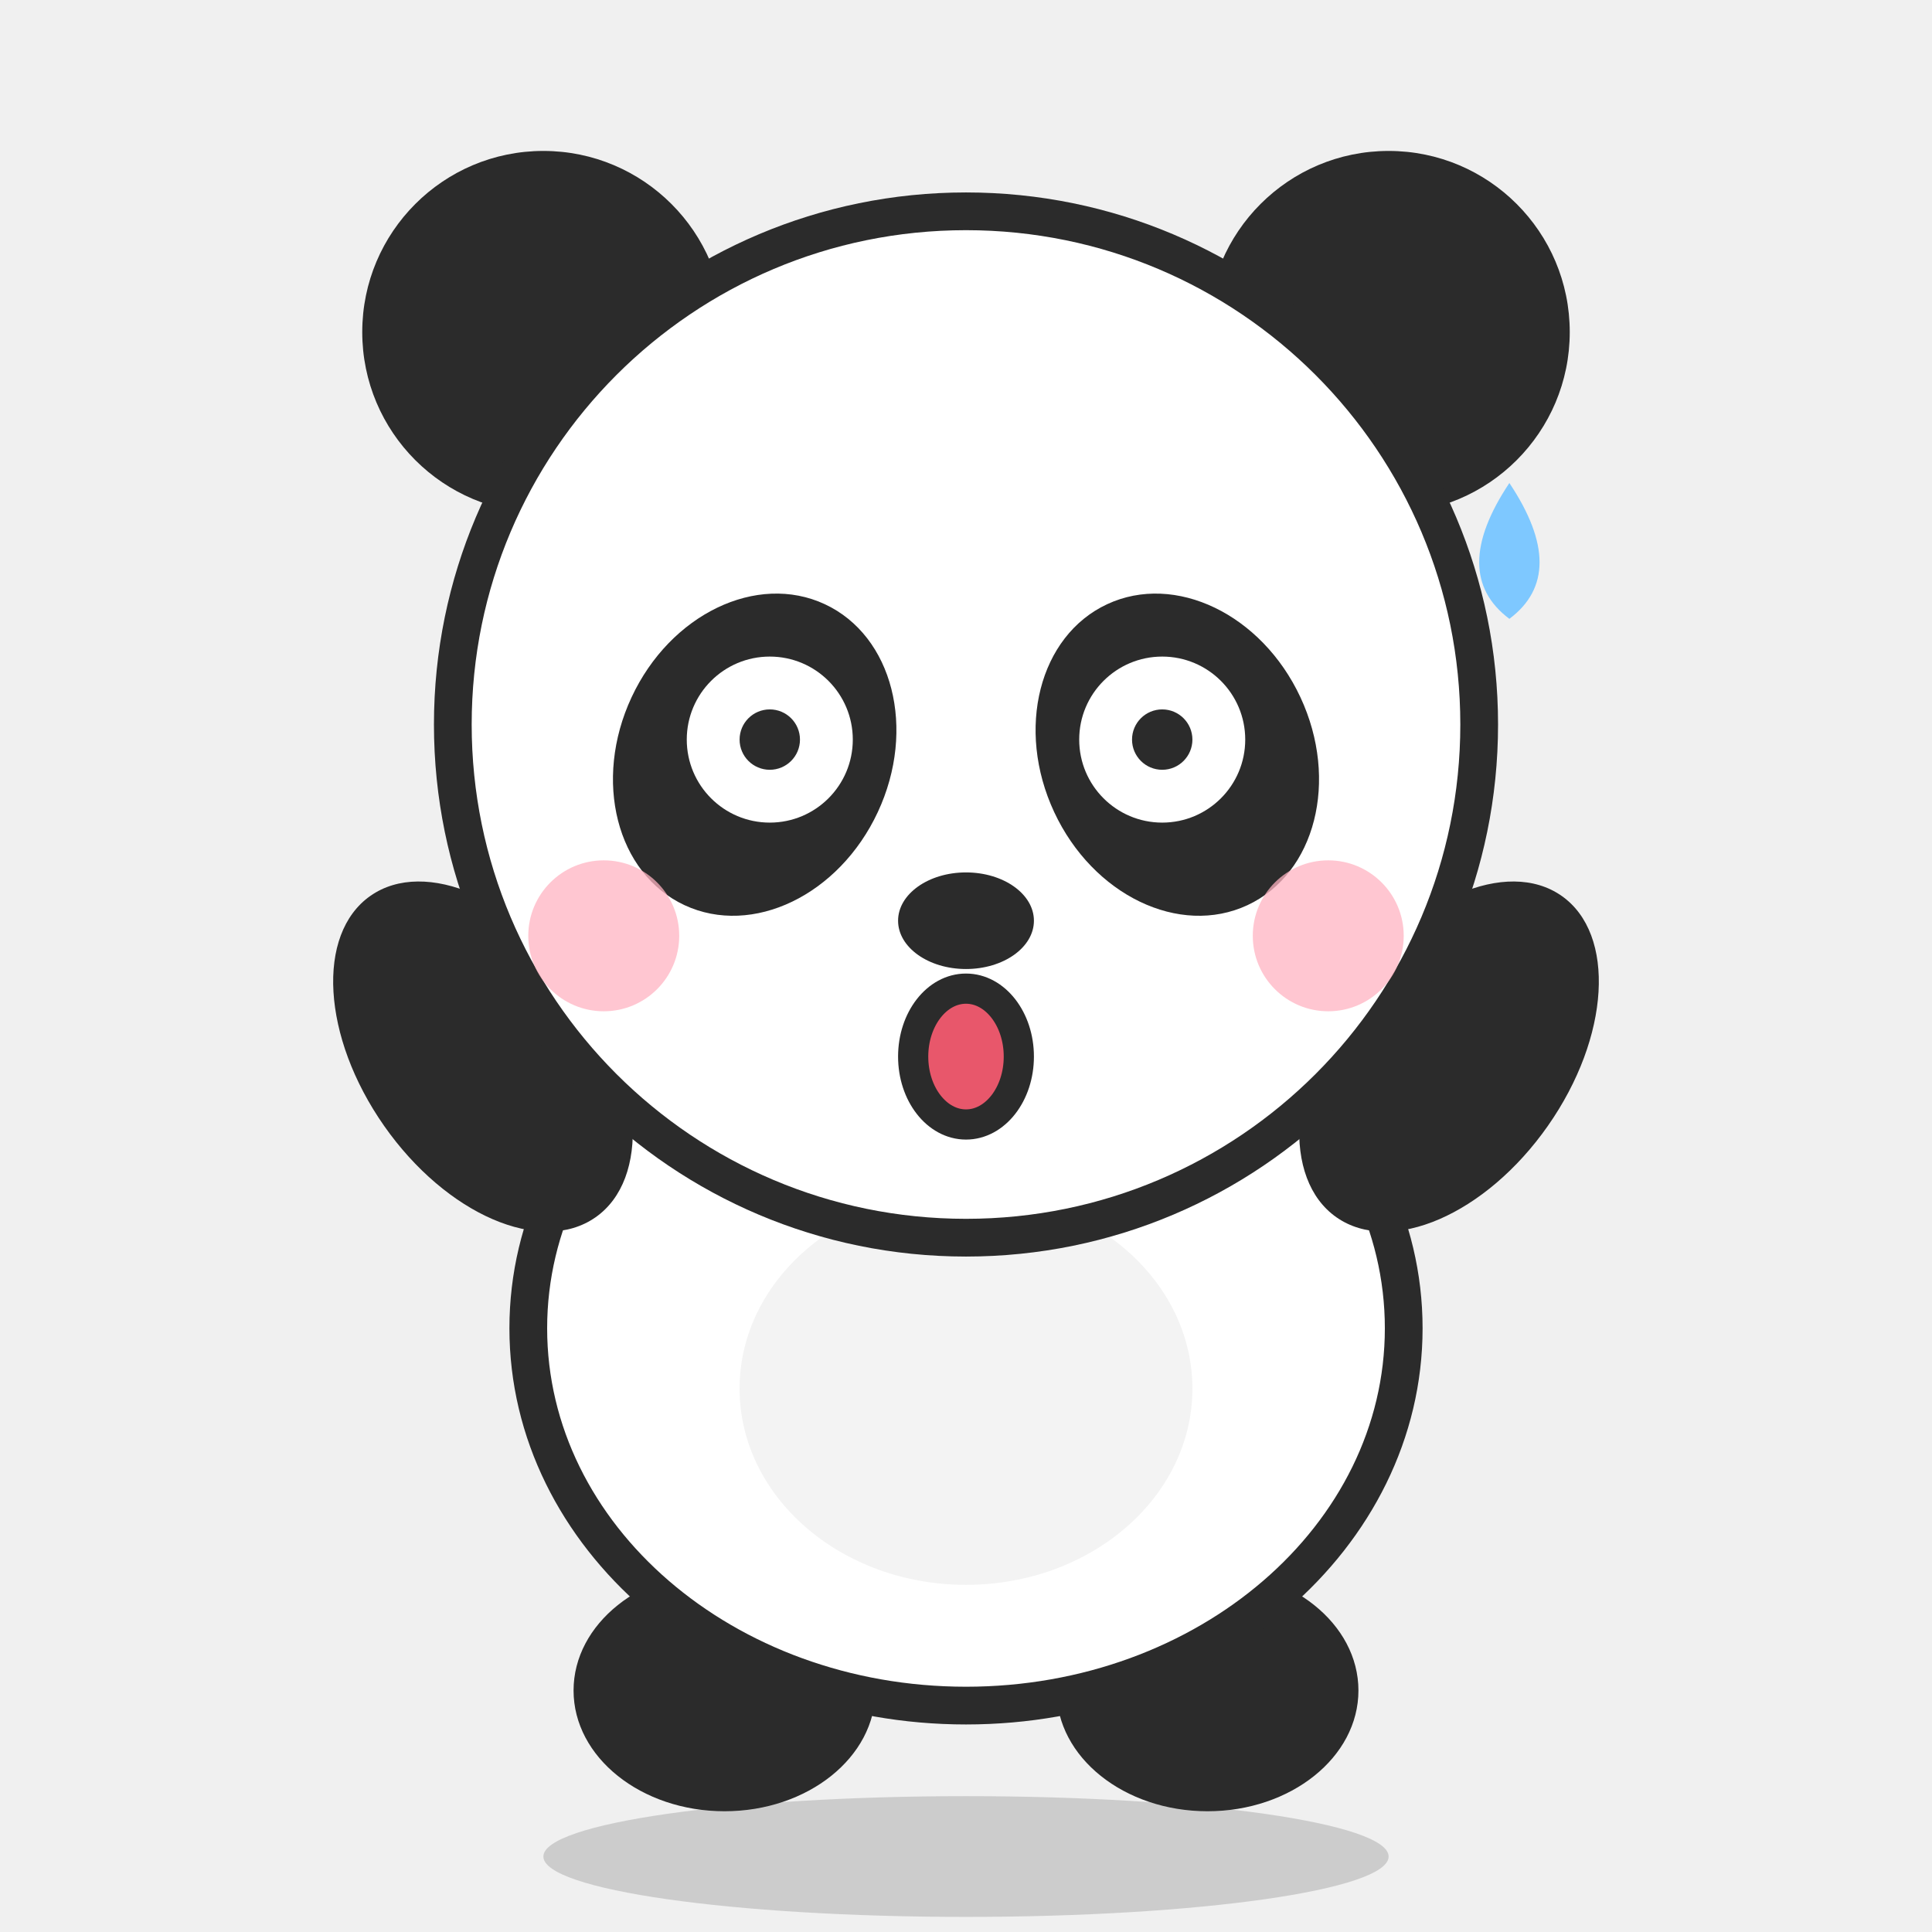
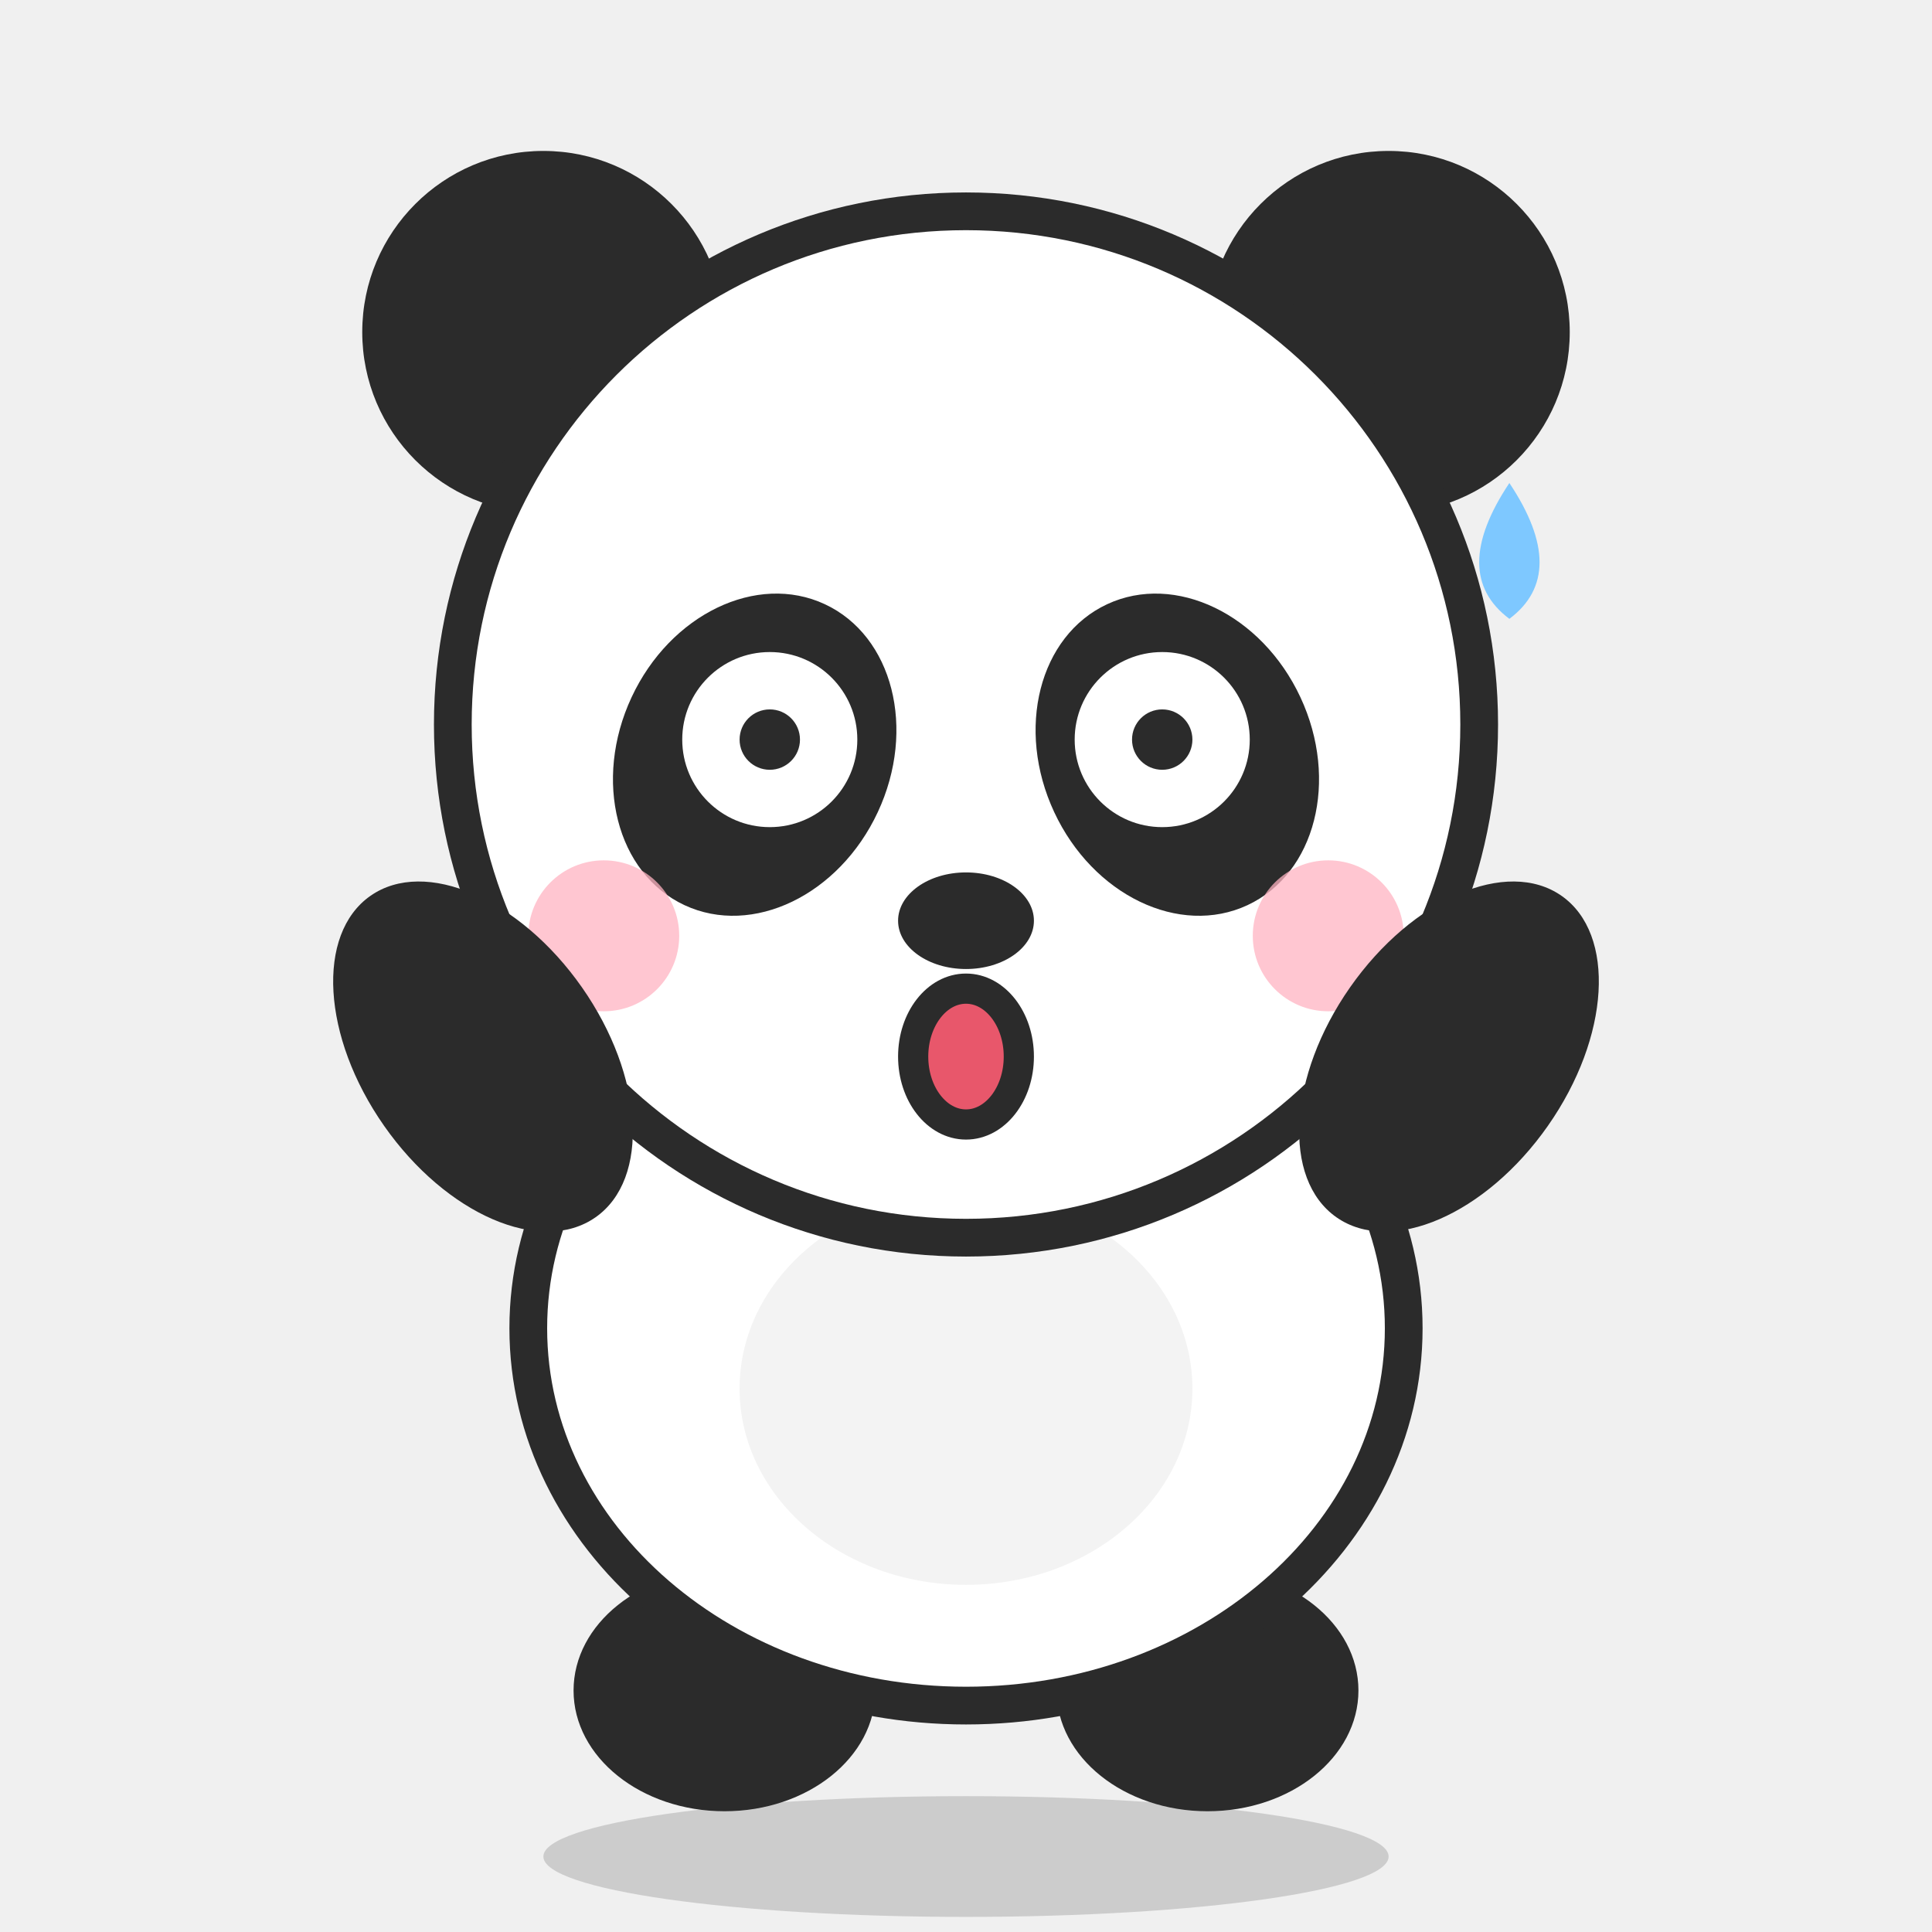
<svg xmlns="http://www.w3.org/2000/svg" viewBox="0 0 128 128" width="128" height="128">
  <ellipse cx="64" cy="123" rx="28" ry="4" fill="#000" opacity=".15" />
  <ellipse cx="48" cy="112" rx="10" ry="8" fill="#2b2b2b" transform="rotate(0 48 112)" />
  <ellipse cx="80" cy="112" rx="10" ry="8" fill="#2b2b2b" transform="rotate(0 80 112)" />
  <ellipse cx="64" cy="88" rx="29" ry="25" fill="#ffffff" stroke="#2b2b2b" stroke-width="2.5" />
  <ellipse cx="64" cy="92" rx="15" ry="13" fill="#f3f3f3" />
-   <ellipse cx="32" cy="70" rx="8" ry="13" fill="#2b2b2b" transform="rotate(-35 32 70)" />
-   <ellipse cx="96" cy="70" rx="8" ry="13" fill="#2b2b2b" transform="rotate(35 96 70)" />
  <circle cx="36" cy="22" r="12" fill="#2b2b2b" />
  <circle cx="92" cy="22" r="12" fill="#2b2b2b" />
  <circle cx="64" cy="48" r="34" fill="#ffffff" stroke="#2b2b2b" stroke-width="2.5" />
  <ellipse cx="50" cy="50" rx="9" ry="11" fill="#2b2b2b" transform="rotate(25 50 50)" />
  <ellipse cx="78" cy="50" rx="9" ry="11" fill="#2b2b2b" transform="rotate(-25 78 50)" />
-   <circle cx="51" cy="49" r="5.5" fill="#fff" />
+   <circle cx="51" cy="49" r="5.8" fill="#fff" />
  <circle cx="51" cy="49" r="2" fill="#2b2b2b" />
-   <circle cx="77" cy="49" r="5.5" fill="#fff" />
+   <circle cx="77" cy="49" r="5.8" fill="#fff" />
  <circle cx="77" cy="49" r="2" fill="#2b2b2b" />
  <ellipse cx="64" cy="61" rx="4.5" ry="3.2" fill="#2b2b2b" />
  <ellipse cx="64" cy="70" rx="3.5" ry="4.5" fill="#e8576b" stroke="#2b2b2b" stroke-width="2" />
-   <circle cx="40" cy="62" r="5" fill="#ffb3c1" opacity=".75" />
-   <circle cx="88" cy="62" r="5" fill="#ffb3c1" opacity=".75" />
+   <ellipse cx="40" cy="62" rx="5" ry="5" fill="#ffb3c1" opacity=".75" />
+   <ellipse cx="88" cy="62" rx="5" ry="5" fill="#ffb3c1" opacity=".75" />
+   <ellipse cx="32" cy="70" rx="8" ry="13" fill="#2b2b2b" transform="rotate(-35 32 70)" />
+   <ellipse cx="96" cy="70" rx="8" ry="13" fill="#2b2b2b" transform="rotate(35 96 70)" />
  <path d="M100 32 q-4 6 0 9 q4 -3 0 -9z" fill="#7ec8ff" />
</svg>
